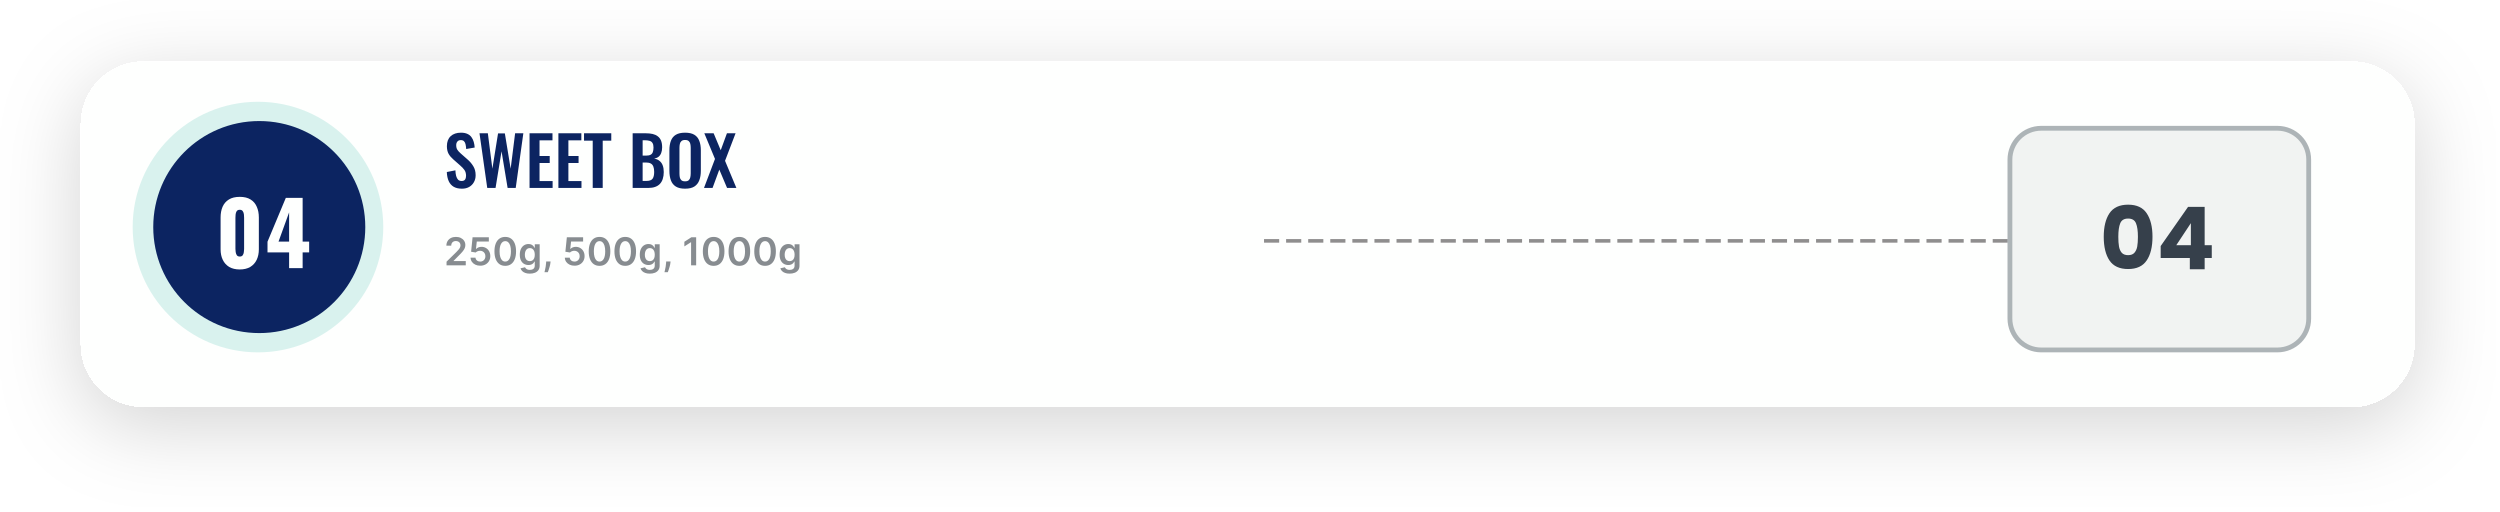
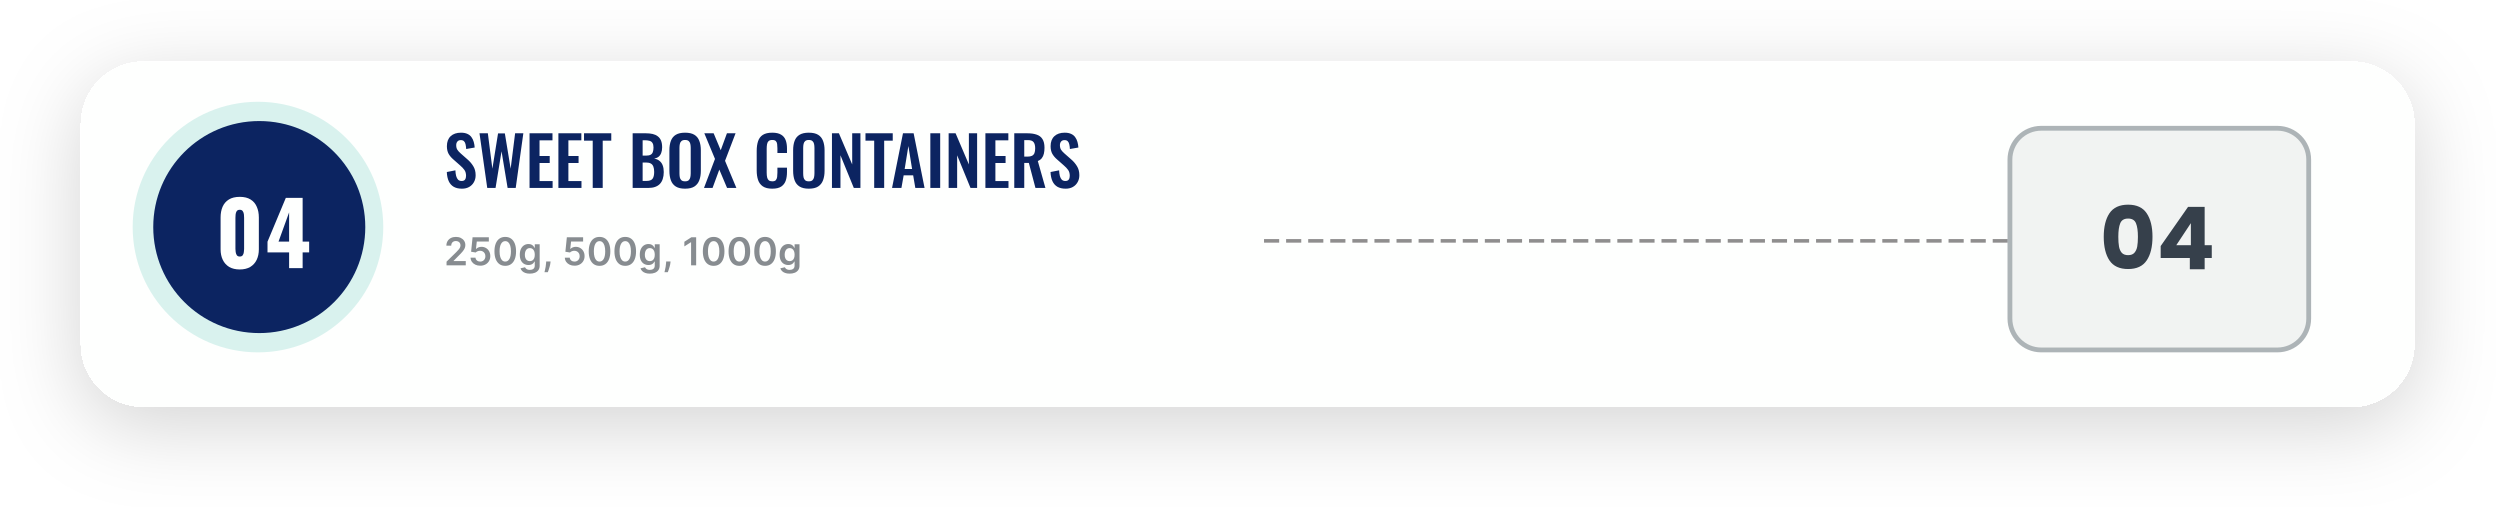
<svg xmlns="http://www.w3.org/2000/svg" width="420" height="86" viewBox="0 0 420 86" fill="none">
-   <g filter="url(#filter0_d_1139_95)">
+   <g filter="url(#filter0_d_1104_102)">
    <rect x="13.602" y="10.363" width="392" height="57.972" rx="10.525" fill="#FEFFFE" />
  </g>
  <circle cx="43.339" cy="38.147" r="21.05" fill="#D9F2EE" />
  <circle cx="43.557" cy="38.147" r="17.811" fill="#0C2461" />
-   <path d="M40.281 45.269C39.572 45.269 38.979 45.128 38.503 44.846C38.027 44.555 37.668 44.157 37.425 43.651C37.182 43.146 37.06 42.559 37.06 41.888V36.54C37.06 35.85 37.172 35.248 37.396 34.733C37.629 34.208 37.983 33.8 38.459 33.509C38.935 33.217 39.543 33.072 40.281 33.072C41.019 33.072 41.622 33.217 42.088 33.509C42.564 33.8 42.914 34.208 43.137 34.733C43.37 35.248 43.487 35.85 43.487 36.54V41.888C43.487 42.549 43.366 43.137 43.123 43.651C42.88 44.157 42.52 44.555 42.044 44.846C41.568 45.128 40.98 45.269 40.281 45.269ZM40.281 43.098C40.514 43.098 40.679 43.025 40.776 42.879C40.883 42.724 40.947 42.549 40.966 42.355C40.995 42.151 41.01 41.976 41.01 41.83V36.598C41.01 36.433 41 36.248 40.98 36.044C40.961 35.831 40.898 35.646 40.791 35.491C40.694 35.325 40.524 35.243 40.281 35.243C40.038 35.243 39.863 35.325 39.756 35.491C39.659 35.646 39.601 35.831 39.581 36.044C39.562 36.248 39.552 36.433 39.552 36.598V41.83C39.552 41.976 39.567 42.151 39.596 42.355C39.625 42.549 39.688 42.724 39.785 42.879C39.892 43.025 40.057 43.098 40.281 43.098ZM48.57 45.05V42.398H44.941V40.606L48.016 33.246H50.843V40.591H51.937V42.398H50.843V45.05H48.57ZM46.792 40.591H48.57V35.68L46.792 40.591Z" fill="#FEFFFE" />
-   <path d="M77.605 31.699C77.054 31.699 76.593 31.593 76.222 31.381C75.852 31.162 75.573 30.845 75.384 30.429C75.195 30.014 75.089 29.503 75.066 28.899L76.506 28.616C76.521 28.971 76.562 29.284 76.63 29.556C76.706 29.828 76.816 30.04 76.959 30.191C77.11 30.335 77.307 30.407 77.549 30.407C77.821 30.407 78.013 30.327 78.127 30.169C78.24 30.002 78.297 29.794 78.297 29.545C78.297 29.145 78.206 28.816 78.025 28.559C77.843 28.302 77.601 28.045 77.299 27.788L76.143 26.768C75.818 26.489 75.557 26.179 75.361 25.839C75.172 25.491 75.078 25.064 75.078 24.558C75.078 23.832 75.289 23.273 75.712 22.88C76.135 22.488 76.714 22.291 77.447 22.291C77.877 22.291 78.236 22.359 78.523 22.495C78.81 22.623 79.037 22.805 79.203 23.039C79.377 23.273 79.506 23.542 79.589 23.844C79.672 24.139 79.725 24.452 79.747 24.785L78.319 25.034C78.304 24.747 78.27 24.49 78.217 24.263C78.172 24.037 78.085 23.859 77.957 23.73C77.836 23.602 77.654 23.538 77.412 23.538C77.163 23.538 76.971 23.621 76.835 23.787C76.706 23.946 76.642 24.146 76.642 24.388C76.642 24.698 76.706 24.955 76.835 25.159C76.963 25.355 77.148 25.559 77.39 25.771L78.535 26.779C78.912 27.097 79.234 27.471 79.498 27.902C79.77 28.325 79.906 28.839 79.906 29.443C79.906 29.881 79.808 30.27 79.611 30.61C79.422 30.951 79.154 31.219 78.807 31.415C78.467 31.604 78.066 31.699 77.605 31.699ZM81.857 31.574L80.554 22.393H81.959L82.719 28.344L83.671 22.416H84.816L85.79 28.344L86.538 22.393H87.921L86.64 31.574H85.28L84.26 25.419L83.251 31.574H81.857ZM88.963 31.574V22.393H92.817V23.572H90.641V26.213H92.352V27.38H90.641V30.418H92.839V31.574H88.963ZM93.811 31.574V22.393H97.665V23.572H95.489V26.213H97.2V27.38H95.489V30.418H97.688V31.574H93.811ZM99.577 31.574V23.628H98.115V22.393H102.694V23.628H101.255V31.574H99.577ZM106.286 31.574V22.393H108.541C108.949 22.393 109.316 22.431 109.641 22.506C109.973 22.582 110.257 22.71 110.491 22.892C110.733 23.066 110.918 23.304 111.046 23.606C111.175 23.908 111.239 24.29 111.239 24.751C111.239 25.121 111.186 25.438 111.08 25.703C110.982 25.967 110.835 26.179 110.638 26.337C110.442 26.489 110.196 26.591 109.901 26.643C110.264 26.704 110.563 26.832 110.797 27.029C111.039 27.218 111.216 27.467 111.33 27.777C111.45 28.087 111.511 28.461 111.511 28.899C111.511 29.337 111.454 29.727 111.341 30.067C111.235 30.399 111.073 30.678 110.854 30.905C110.642 31.124 110.374 31.291 110.049 31.404C109.731 31.517 109.357 31.574 108.927 31.574H106.286ZM107.963 30.395H108.598C109.104 30.395 109.448 30.274 109.629 30.032C109.811 29.783 109.901 29.401 109.901 28.888C109.901 28.517 109.856 28.219 109.765 27.992C109.682 27.758 109.539 27.584 109.335 27.471C109.138 27.358 108.874 27.301 108.541 27.301H107.963V30.395ZM107.963 26.145H108.53C108.862 26.145 109.119 26.096 109.301 25.997C109.482 25.899 109.607 25.748 109.675 25.544C109.75 25.34 109.788 25.083 109.788 24.773C109.788 24.448 109.731 24.199 109.618 24.025C109.512 23.844 109.35 23.723 109.131 23.663C108.912 23.595 108.632 23.561 108.292 23.561H107.963V26.145ZM115.089 31.699C114.439 31.699 113.921 31.578 113.536 31.336C113.15 31.094 112.875 30.747 112.708 30.293C112.542 29.84 112.459 29.303 112.459 28.684V25.249C112.459 24.63 112.542 24.101 112.708 23.663C112.875 23.217 113.15 22.877 113.536 22.642C113.921 22.408 114.439 22.291 115.089 22.291C115.754 22.291 116.275 22.408 116.653 22.642C117.038 22.877 117.314 23.217 117.48 23.663C117.654 24.101 117.741 24.63 117.741 25.249V28.695C117.741 29.307 117.654 29.84 117.48 30.293C117.314 30.739 117.038 31.087 116.653 31.336C116.275 31.578 115.754 31.699 115.089 31.699ZM115.089 30.463C115.368 30.463 115.572 30.403 115.701 30.282C115.837 30.161 115.927 29.995 115.973 29.783C116.018 29.572 116.041 29.341 116.041 29.092V24.864C116.041 24.607 116.018 24.377 115.973 24.172C115.927 23.968 115.837 23.81 115.701 23.697C115.572 23.576 115.368 23.515 115.089 23.515C114.824 23.515 114.624 23.576 114.488 23.697C114.352 23.81 114.261 23.968 114.216 24.172C114.17 24.377 114.148 24.607 114.148 24.864V29.092C114.148 29.341 114.167 29.572 114.204 29.783C114.25 29.995 114.341 30.161 114.477 30.282C114.613 30.403 114.817 30.463 115.089 30.463ZM118.271 31.574L120.118 26.7L118.327 22.393H119.892L121.082 25.238L122.125 22.393H123.575L121.807 27.017L123.711 31.574H122.147L120.844 28.491L119.71 31.574H118.271Z" fill="#0C2461" />
-   <path d="M75.02 44.574V43.958L76.656 42.355C76.812 42.197 76.942 42.056 77.046 41.934C77.151 41.811 77.229 41.692 77.281 41.577C77.333 41.462 77.359 41.339 77.359 41.209C77.359 41.06 77.326 40.933 77.258 40.827C77.191 40.72 77.098 40.637 76.98 40.579C76.862 40.521 76.728 40.491 76.577 40.491C76.422 40.491 76.287 40.524 76.17 40.588C76.054 40.651 75.963 40.741 75.899 40.857C75.836 40.974 75.805 41.112 75.805 41.273H74.993C74.993 40.974 75.061 40.715 75.197 40.494C75.334 40.273 75.522 40.102 75.761 39.981C76.001 39.86 76.278 39.799 76.589 39.799C76.905 39.799 77.182 39.858 77.421 39.976C77.661 40.094 77.846 40.256 77.978 40.462C78.111 40.667 78.178 40.902 78.178 41.165C78.178 41.342 78.144 41.515 78.077 41.685C78.009 41.855 77.891 42.044 77.72 42.251C77.552 42.458 77.315 42.709 77.01 43.003L76.198 43.829V43.861H78.249V44.574H75.02ZM80.68 44.638C80.374 44.638 80.099 44.581 79.857 44.466C79.615 44.349 79.422 44.19 79.28 43.987C79.139 43.785 79.064 43.553 79.054 43.293H79.882C79.898 43.486 79.981 43.644 80.133 43.767C80.285 43.888 80.467 43.948 80.68 43.948C80.848 43.948 80.996 43.91 81.127 43.833C81.257 43.757 81.36 43.65 81.435 43.514C81.51 43.377 81.547 43.222 81.545 43.047C81.547 42.869 81.509 42.711 81.433 42.573C81.356 42.435 81.251 42.327 81.118 42.249C80.984 42.169 80.831 42.129 80.657 42.129C80.516 42.127 80.378 42.154 80.241 42.207C80.105 42.261 79.997 42.331 79.917 42.419L79.146 42.292L79.392 39.864H82.125V40.577H80.099L79.963 41.825H79.99C80.078 41.723 80.201 41.638 80.361 41.57C80.52 41.501 80.695 41.467 80.885 41.467C81.17 41.467 81.425 41.534 81.649 41.669C81.873 41.802 82.049 41.986 82.178 42.221C82.307 42.456 82.371 42.724 82.371 43.026C82.371 43.337 82.299 43.615 82.155 43.859C82.012 44.101 81.814 44.292 81.559 44.431C81.306 44.569 81.013 44.638 80.68 44.638ZM84.883 44.664C84.504 44.664 84.179 44.568 83.907 44.376C83.638 44.183 83.43 43.905 83.284 43.541C83.14 43.176 83.068 42.737 83.068 42.223C83.07 41.71 83.142 41.273 83.286 40.912C83.432 40.55 83.64 40.275 83.91 40.084C84.181 39.894 84.505 39.799 84.883 39.799C85.26 39.799 85.584 39.894 85.856 40.084C86.127 40.275 86.335 40.55 86.479 40.912C86.624 41.274 86.697 41.711 86.697 42.223C86.697 42.739 86.624 43.179 86.479 43.544C86.335 43.907 86.127 44.184 85.856 44.376C85.586 44.568 85.261 44.664 84.883 44.664ZM84.883 43.944C85.177 43.944 85.409 43.799 85.58 43.509C85.751 43.218 85.837 42.789 85.837 42.223C85.837 41.849 85.798 41.535 85.72 41.28C85.642 41.026 85.531 40.834 85.389 40.705C85.246 40.575 85.077 40.51 84.883 40.51C84.59 40.51 84.358 40.656 84.188 40.947C84.018 41.237 83.932 41.662 83.93 42.223C83.929 42.599 83.966 42.915 84.043 43.171C84.121 43.427 84.232 43.62 84.374 43.751C84.517 43.879 84.686 43.944 84.883 43.944ZM89.007 45.972C88.708 45.972 88.451 45.932 88.237 45.85C88.022 45.771 87.85 45.663 87.719 45.529C87.589 45.394 87.498 45.244 87.448 45.08L88.198 44.898C88.231 44.967 88.28 45.035 88.345 45.103C88.409 45.172 88.496 45.229 88.605 45.273C88.715 45.319 88.854 45.342 89.021 45.342C89.257 45.342 89.453 45.285 89.608 45.17C89.762 45.056 89.84 44.869 89.84 44.608V43.939H89.798C89.755 44.025 89.693 44.113 89.61 44.204C89.528 44.294 89.42 44.37 89.285 44.431C89.152 44.493 88.984 44.523 88.782 44.523C88.51 44.523 88.264 44.46 88.043 44.333C87.824 44.204 87.649 44.012 87.519 43.758C87.39 43.501 87.326 43.181 87.326 42.796C87.326 42.408 87.39 42.081 87.519 41.814C87.649 41.546 87.825 41.342 88.046 41.204C88.267 41.065 88.513 40.995 88.784 40.995C88.991 40.995 89.161 41.03 89.295 41.101C89.43 41.17 89.537 41.254 89.617 41.352C89.696 41.448 89.757 41.539 89.798 41.625H89.844V41.041H90.665V44.632C90.665 44.934 90.593 45.184 90.449 45.381C90.305 45.579 90.108 45.727 89.858 45.825C89.608 45.923 89.325 45.972 89.007 45.972ZM89.014 43.87C89.19 43.87 89.341 43.827 89.465 43.741C89.589 43.656 89.683 43.532 89.748 43.371C89.812 43.21 89.844 43.017 89.844 42.791C89.844 42.569 89.812 42.374 89.748 42.207C89.685 42.04 89.591 41.911 89.467 41.819C89.344 41.725 89.194 41.678 89.014 41.678C88.829 41.678 88.674 41.727 88.549 41.823C88.425 41.92 88.332 42.052 88.269 42.221C88.206 42.388 88.175 42.578 88.175 42.791C88.175 43.008 88.206 43.197 88.269 43.36C88.333 43.521 88.428 43.646 88.552 43.737C88.677 43.826 88.832 43.87 89.014 43.87ZM92.496 43.93L92.466 44.183C92.445 44.376 92.407 44.572 92.351 44.772C92.298 44.973 92.241 45.157 92.181 45.326C92.121 45.495 92.073 45.627 92.036 45.724H91.475C91.497 45.63 91.526 45.503 91.562 45.342C91.601 45.181 91.638 45 91.673 44.799C91.708 44.599 91.732 44.395 91.744 44.188L91.76 43.93H92.496ZM96.519 44.638C96.212 44.638 95.937 44.581 95.695 44.466C95.453 44.349 95.26 44.19 95.118 43.987C94.977 43.785 94.901 43.553 94.892 43.293H95.72C95.736 43.486 95.819 43.644 95.971 43.767C96.123 43.888 96.305 43.948 96.519 43.948C96.686 43.948 96.834 43.91 96.965 43.833C97.095 43.757 97.198 43.65 97.273 43.514C97.348 43.377 97.385 43.222 97.383 43.047C97.385 42.869 97.347 42.711 97.271 42.573C97.194 42.435 97.089 42.327 96.956 42.249C96.822 42.169 96.669 42.129 96.496 42.129C96.354 42.127 96.216 42.154 96.079 42.207C95.943 42.261 95.835 42.331 95.755 42.419L94.984 42.292L95.23 39.864H97.963V40.577H95.937L95.801 41.825H95.829C95.916 41.723 96.039 41.638 96.199 41.57C96.358 41.501 96.533 41.467 96.723 41.467C97.008 41.467 97.263 41.534 97.487 41.669C97.711 41.802 97.887 41.986 98.016 42.221C98.145 42.456 98.209 42.724 98.209 43.026C98.209 43.337 98.137 43.615 97.993 43.859C97.85 44.101 97.652 44.292 97.397 44.431C97.144 44.569 96.851 44.638 96.519 44.638ZM100.721 44.664C100.342 44.664 100.017 44.568 99.745 44.376C99.475 44.183 99.268 43.905 99.122 43.541C98.978 43.176 98.906 42.737 98.906 42.223C98.907 41.71 98.98 41.273 99.124 40.912C99.27 40.55 99.478 40.275 99.748 40.084C100.019 39.894 100.343 39.799 100.721 39.799C101.098 39.799 101.422 39.894 101.694 40.084C101.965 40.275 102.173 40.55 102.317 40.912C102.462 41.274 102.535 41.711 102.535 42.223C102.535 42.739 102.462 43.179 102.317 43.544C102.173 43.907 101.965 44.184 101.694 44.376C101.424 44.568 101.099 44.664 100.721 44.664ZM100.721 43.944C101.015 43.944 101.247 43.799 101.418 43.509C101.589 43.218 101.675 42.789 101.675 42.223C101.675 41.849 101.636 41.535 101.558 41.28C101.48 41.026 101.369 40.834 101.227 40.705C101.084 40.575 100.915 40.51 100.721 40.51C100.428 40.51 100.196 40.656 100.026 40.947C99.856 41.237 99.77 41.662 99.768 42.223C99.767 42.599 99.804 42.915 99.881 43.171C99.959 43.427 100.07 43.62 100.212 43.751C100.355 43.879 100.524 43.944 100.721 43.944ZM105.041 44.664C104.662 44.664 104.337 44.568 104.065 44.376C103.796 44.183 103.588 43.905 103.442 43.541C103.298 43.176 103.226 42.737 103.226 42.223C103.227 41.71 103.3 41.273 103.444 40.912C103.59 40.55 103.798 40.275 104.068 40.084C104.339 39.894 104.663 39.799 105.041 39.799C105.418 39.799 105.742 39.894 106.014 40.084C106.285 40.275 106.493 40.55 106.637 40.912C106.782 41.274 106.855 41.711 106.855 42.223C106.855 42.739 106.782 43.179 106.637 43.544C106.493 43.907 106.285 44.184 106.014 44.376C105.744 44.568 105.419 44.664 105.041 44.664ZM105.041 43.944C105.335 43.944 105.567 43.799 105.738 43.509C105.909 43.218 105.995 42.789 105.995 42.223C105.995 41.849 105.956 41.535 105.878 41.28C105.8 41.026 105.689 40.834 105.547 40.705C105.404 40.575 105.235 40.51 105.041 40.51C104.748 40.51 104.516 40.656 104.346 40.947C104.176 41.237 104.09 41.662 104.088 42.223C104.087 42.599 104.124 42.915 104.201 43.171C104.279 43.427 104.39 43.62 104.532 43.751C104.675 43.879 104.844 43.944 105.041 43.944ZM109.165 45.972C108.866 45.972 108.609 45.932 108.395 45.85C108.18 45.771 108.007 45.663 107.877 45.529C107.747 45.394 107.656 45.244 107.606 45.08L108.356 44.898C108.389 44.967 108.438 45.035 108.503 45.103C108.567 45.172 108.654 45.229 108.763 45.273C108.873 45.319 109.012 45.342 109.179 45.342C109.415 45.342 109.611 45.285 109.765 45.17C109.92 45.056 109.998 44.869 109.998 44.608V43.939H109.956C109.913 44.025 109.851 44.113 109.768 44.204C109.686 44.294 109.578 44.37 109.443 44.431C109.31 44.493 109.142 44.523 108.94 44.523C108.668 44.523 108.422 44.46 108.201 44.333C107.982 44.204 107.807 44.012 107.677 43.758C107.548 43.501 107.484 43.181 107.484 42.796C107.484 42.408 107.548 42.081 107.677 41.814C107.807 41.546 107.983 41.342 108.204 41.204C108.425 41.065 108.671 40.995 108.942 40.995C109.149 40.995 109.319 41.03 109.453 41.101C109.588 41.17 109.695 41.254 109.775 41.352C109.854 41.448 109.915 41.539 109.956 41.625H110.002V41.041H110.823V44.632C110.823 44.934 110.751 45.184 110.607 45.381C110.463 45.579 110.266 45.727 110.016 45.825C109.766 45.923 109.483 45.972 109.165 45.972ZM109.172 43.87C109.348 43.87 109.499 43.827 109.623 43.741C109.747 43.656 109.841 43.532 109.906 43.371C109.97 43.21 110.002 43.017 110.002 42.791C110.002 42.569 109.97 42.374 109.906 42.207C109.843 42.04 109.749 41.911 109.625 41.819C109.502 41.725 109.351 41.678 109.172 41.678C108.986 41.678 108.832 41.727 108.707 41.823C108.583 41.92 108.49 42.052 108.427 42.221C108.364 42.388 108.333 42.578 108.333 42.791C108.333 43.008 108.364 43.197 108.427 43.36C108.491 43.521 108.586 43.646 108.71 43.737C108.835 43.826 108.99 43.87 109.172 43.87ZM112.654 43.93L112.624 44.183C112.603 44.376 112.565 44.572 112.509 44.772C112.456 44.973 112.399 45.157 112.339 45.326C112.279 45.495 112.231 45.627 112.194 45.724H111.633C111.655 45.63 111.684 45.503 111.72 45.342C111.759 45.181 111.796 45 111.831 44.799C111.866 44.599 111.89 44.395 111.902 44.188L111.918 43.93H112.654ZM116.955 39.864V44.574H116.101V40.694H116.074L114.972 41.398V40.616L116.143 39.864H116.955ZM119.892 44.664C119.513 44.664 119.188 44.568 118.917 44.376C118.647 44.183 118.439 43.905 118.293 43.541C118.149 43.176 118.077 42.737 118.077 42.223C118.079 41.71 118.151 41.273 118.296 40.912C118.441 40.55 118.649 40.275 118.919 40.084C119.19 39.894 119.515 39.799 119.892 39.799C120.269 39.799 120.593 39.894 120.865 40.084C121.136 40.275 121.344 40.55 121.488 40.912C121.634 41.274 121.707 41.711 121.707 42.223C121.707 42.739 121.634 43.179 121.488 43.544C121.344 43.907 121.136 44.184 120.865 44.376C120.595 44.568 120.271 44.664 119.892 44.664ZM119.892 43.944C120.186 43.944 120.419 43.799 120.589 43.509C120.76 43.218 120.846 42.789 120.846 42.223C120.846 41.849 120.807 41.535 120.729 41.28C120.651 41.026 120.54 40.834 120.398 40.705C120.255 40.575 120.087 40.51 119.892 40.51C119.599 40.51 119.367 40.656 119.197 40.947C119.027 41.237 118.941 41.662 118.94 42.223C118.938 42.599 118.976 42.915 119.052 43.171C119.131 43.427 119.241 43.62 119.384 43.751C119.526 43.879 119.696 43.944 119.892 43.944ZM124.212 44.664C123.833 44.664 123.508 44.568 123.237 44.376C122.967 44.183 122.759 43.905 122.613 43.541C122.469 43.176 122.397 42.737 122.397 42.223C122.399 41.71 122.472 41.273 122.616 40.912C122.761 40.55 122.969 40.275 123.239 40.084C123.51 39.894 123.835 39.799 124.212 39.799C124.589 39.799 124.913 39.894 125.185 40.084C125.456 40.275 125.664 40.55 125.808 40.912C125.954 41.274 126.027 41.711 126.027 42.223C126.027 42.739 125.954 43.179 125.808 43.544C125.664 43.907 125.456 44.184 125.185 44.376C124.915 44.568 124.591 44.664 124.212 44.664ZM124.212 43.944C124.506 43.944 124.739 43.799 124.909 43.509C125.08 43.218 125.166 42.789 125.166 42.223C125.166 41.849 125.127 41.535 125.049 41.28C124.971 41.026 124.86 40.834 124.718 40.705C124.575 40.575 124.407 40.51 124.212 40.51C123.919 40.51 123.687 40.656 123.517 40.947C123.347 41.237 123.261 41.662 123.26 42.223C123.258 42.599 123.296 42.915 123.372 43.171C123.451 43.427 123.561 43.62 123.704 43.751C123.846 43.879 124.016 43.944 124.212 43.944ZM128.532 44.664C128.153 44.664 127.828 44.568 127.557 44.376C127.287 44.183 127.079 43.905 126.933 43.541C126.789 43.176 126.717 42.737 126.717 42.223C126.719 41.71 126.792 41.273 126.936 40.912C127.081 40.55 127.289 40.275 127.559 40.084C127.83 39.894 128.155 39.799 128.532 39.799C128.909 39.799 129.233 39.894 129.505 40.084C129.776 40.275 129.984 40.55 130.128 40.912C130.274 41.274 130.347 41.711 130.347 42.223C130.347 42.739 130.274 43.179 130.128 43.544C129.984 43.907 129.776 44.184 129.505 44.376C129.235 44.568 128.911 44.664 128.532 44.664ZM128.532 43.944C128.826 43.944 129.059 43.799 129.229 43.509C129.401 43.218 129.486 42.789 129.486 42.223C129.486 41.849 129.447 41.535 129.369 41.28C129.291 41.026 129.18 40.834 129.038 40.705C128.895 40.575 128.727 40.51 128.532 40.51C128.239 40.51 128.007 40.656 127.837 40.947C127.667 41.237 127.581 41.662 127.58 42.223C127.578 42.599 127.616 42.915 127.692 43.171C127.771 43.427 127.881 43.62 128.024 43.751C128.166 43.879 128.336 43.944 128.532 43.944ZM132.656 45.972C132.357 45.972 132.101 45.932 131.886 45.85C131.671 45.771 131.499 45.663 131.368 45.529C131.238 45.394 131.148 45.244 131.097 45.08L131.847 44.898C131.881 44.967 131.93 45.035 131.994 45.103C132.058 45.172 132.145 45.229 132.254 45.273C132.364 45.319 132.503 45.342 132.67 45.342C132.906 45.342 133.102 45.285 133.257 45.17C133.412 45.056 133.489 44.869 133.489 44.608V43.939H133.448C133.405 44.025 133.342 44.113 133.259 44.204C133.178 44.294 133.07 44.37 132.935 44.431C132.801 44.493 132.633 44.523 132.431 44.523C132.16 44.523 131.913 44.46 131.693 44.333C131.473 44.204 131.299 44.012 131.168 43.758C131.039 43.501 130.975 43.181 130.975 42.796C130.975 42.408 131.039 42.081 131.168 41.814C131.299 41.546 131.474 41.342 131.695 41.204C131.916 41.065 132.162 40.995 132.433 40.995C132.64 40.995 132.81 41.03 132.944 41.101C133.079 41.17 133.186 41.254 133.266 41.352C133.346 41.448 133.406 41.539 133.448 41.625H133.494V41.041H134.315V44.632C134.315 44.934 134.243 45.184 134.098 45.381C133.954 45.579 133.757 45.727 133.507 45.825C133.257 45.923 132.974 45.972 132.656 45.972ZM132.663 43.87C132.84 43.87 132.99 43.827 133.114 43.741C133.238 43.656 133.333 43.532 133.397 43.371C133.461 43.21 133.494 43.017 133.494 42.791C133.494 42.569 133.461 42.374 133.397 42.207C133.334 42.04 133.241 41.911 133.116 41.819C132.994 41.725 132.843 41.678 132.663 41.678C132.478 41.678 132.323 41.727 132.199 41.823C132.074 41.92 131.981 42.052 131.918 42.221C131.855 42.388 131.824 42.578 131.824 42.791C131.824 43.008 131.855 43.197 131.918 43.36C131.982 43.521 132.077 43.646 132.201 43.737C132.327 43.826 132.481 43.87 132.663 43.87Z" fill="#878C90" />
-   <path d="M212.356 40.768V40.165H214.902V40.768H212.356ZM216.066 40.768V40.165H218.611V40.768H216.066ZM219.776 40.768V40.165H222.321V40.768H219.776ZM223.485 40.768V40.165H226.031V40.768H223.485ZM227.195 40.768V40.165H229.74V40.768H227.195ZM230.905 40.768V40.165H233.45V40.768H230.905ZM234.614 40.768V40.165H237.16V40.768H234.614ZM238.324 40.768V40.165H240.869V40.768H238.324ZM242.034 40.768V40.165H244.579V40.768H242.034ZM245.743 40.768V40.165H248.289V40.768H245.743ZM249.453 40.768V40.165H251.998V40.768H249.453ZM253.162 40.768V40.165H255.708V40.768H253.162ZM256.872 40.768V40.165H259.418V40.768H256.872ZM260.582 40.768V40.165H263.127V40.768H260.582ZM264.291 40.768V40.165H266.837V40.768H264.291ZM268.001 40.768V40.165H270.546V40.768H268.001ZM271.711 40.768V40.165H274.256V40.768H271.711ZM275.42 40.768V40.165H277.966V40.768H275.42ZM279.13 40.768V40.165H281.675V40.768H279.13ZM282.84 40.768V40.165H285.385V40.768H282.84ZM286.549 40.768V40.165H289.095V40.768H286.549ZM290.259 40.768V40.165H292.804V40.768H290.259ZM293.969 40.768V40.165H296.514V40.768H293.969ZM297.678 40.768V40.165H300.224V40.768H297.678ZM301.388 40.768V40.165H303.933V40.768H301.388ZM305.097 40.768V40.165H307.643V40.768H305.097ZM308.807 40.768V40.165H311.353V40.768H308.807ZM312.517 40.768V40.165H315.062V40.768H312.517ZM316.226 40.768V40.165H318.772V40.768H316.226ZM319.936 40.768V40.165H322.481V40.768H319.936ZM323.646 40.768V40.165H326.191V40.768H323.646ZM327.355 40.768V40.165H329.901V40.768H327.355ZM331.065 40.768V40.165H333.61V40.768H331.065ZM334.775 40.768V40.165H337.32V40.768H334.775Z" fill="#8F8E8E" />
+   <path d="M40.281 45.269C39.572 45.269 38.979 45.128 38.503 44.846C38.027 44.555 37.668 44.157 37.425 43.651C37.182 43.146 37.06 42.558 37.06 41.888V36.54C37.06 35.85 37.172 35.248 37.396 34.733C37.629 34.208 37.983 33.8 38.459 33.508C38.935 33.217 39.543 33.071 40.281 33.071C41.019 33.071 41.622 33.217 42.088 33.508C42.564 33.8 42.914 34.208 43.137 34.733C43.37 35.248 43.487 35.85 43.487 36.54V41.888C43.487 42.549 43.366 43.136 43.123 43.651C42.88 44.157 42.52 44.555 42.044 44.846C41.568 45.128 40.98 45.269 40.281 45.269ZM40.281 43.097C40.514 43.097 40.679 43.025 40.776 42.879C40.883 42.724 40.947 42.549 40.966 42.354C40.995 42.15 41.01 41.975 41.01 41.83V36.598C41.01 36.433 41 36.248 40.98 36.044C40.961 35.831 40.898 35.646 40.791 35.49C40.694 35.325 40.524 35.243 40.281 35.243C40.038 35.243 39.863 35.325 39.756 35.49C39.659 35.646 39.601 35.831 39.581 36.044C39.562 36.248 39.552 36.433 39.552 36.598V41.83C39.552 41.975 39.567 42.15 39.596 42.354C39.625 42.549 39.688 42.724 39.785 42.879C39.892 43.025 40.057 43.097 40.281 43.097ZM48.57 45.05V42.398H44.941V40.605L48.016 33.246H50.843V40.591H51.937V42.398H50.843V45.05H48.57ZM46.792 40.591H48.57V35.68L46.792 40.591Z" fill="#FEFFFE" />
+   <path d="M77.605 31.698C77.054 31.698 76.593 31.593 76.222 31.381C75.852 31.162 75.573 30.845 75.384 30.429C75.195 30.013 75.089 29.503 75.066 28.899L76.506 28.615C76.521 28.971 76.562 29.284 76.63 29.556C76.706 29.828 76.816 30.04 76.959 30.191C77.11 30.334 77.307 30.406 77.549 30.406C77.821 30.406 78.013 30.327 78.127 30.168C78.24 30.002 78.297 29.794 78.297 29.545C78.297 29.144 78.206 28.816 78.025 28.559C77.843 28.302 77.601 28.045 77.299 27.788L76.143 26.768C75.818 26.488 75.557 26.178 75.361 25.838C75.172 25.491 75.078 25.064 75.078 24.558C75.078 23.832 75.289 23.273 75.712 22.88C76.135 22.487 76.714 22.291 77.447 22.291C77.877 22.291 78.236 22.359 78.523 22.495C78.81 22.623 79.037 22.805 79.203 23.039C79.377 23.273 79.506 23.541 79.589 23.844C79.672 24.138 79.725 24.452 79.747 24.784L78.319 25.034C78.304 24.747 78.27 24.49 78.217 24.263C78.172 24.036 78.085 23.859 77.957 23.73C77.836 23.602 77.654 23.538 77.412 23.538C77.163 23.538 76.971 23.621 76.835 23.787C76.706 23.946 76.642 24.146 76.642 24.388C76.642 24.698 76.706 24.954 76.835 25.158C76.963 25.355 77.148 25.559 77.39 25.77L78.535 26.779C78.912 27.097 79.234 27.471 79.498 27.901C79.77 28.325 79.906 28.838 79.906 29.443C79.906 29.881 79.808 30.27 79.611 30.61C79.422 30.95 79.154 31.219 78.807 31.415C78.467 31.604 78.066 31.698 77.605 31.698ZM81.857 31.574L80.554 22.393H81.959L82.719 28.343L83.671 22.416H84.816L85.79 28.343L86.538 22.393H87.921L86.64 31.574H85.28L84.26 25.419L83.251 31.574H81.857ZM88.963 31.574V22.393H92.817V23.572H90.641V26.212H92.352V27.38H90.641V30.418H92.839V31.574H88.963ZM93.811 31.574V22.393H97.665V23.572H95.489V26.212H97.2V27.38H95.489V30.418H97.688V31.574H93.811ZM99.577 31.574V23.628H98.115V22.393H102.694V23.628H101.255V31.574H99.577ZM106.286 31.574V22.393H108.541C108.949 22.393 109.316 22.431 109.641 22.506C109.973 22.582 110.257 22.71 110.491 22.892C110.733 23.065 110.918 23.303 111.046 23.606C111.175 23.908 111.239 24.289 111.239 24.75C111.239 25.121 111.186 25.438 111.08 25.703C110.982 25.967 110.835 26.178 110.638 26.337C110.442 26.488 110.196 26.59 109.901 26.643C110.264 26.704 110.563 26.832 110.797 27.029C111.039 27.218 111.216 27.467 111.33 27.777C111.45 28.087 111.511 28.46 111.511 28.899C111.511 29.337 111.454 29.726 111.341 30.066C111.235 30.399 111.073 30.678 110.854 30.905C110.642 31.124 110.374 31.29 110.049 31.404C109.731 31.517 109.357 31.574 108.927 31.574H106.286ZM107.963 30.395H108.598C109.104 30.395 109.448 30.274 109.629 30.032C109.811 29.783 109.901 29.401 109.901 28.887C109.901 28.517 109.856 28.219 109.765 27.992C109.682 27.758 109.539 27.584 109.335 27.471C109.138 27.357 108.874 27.301 108.541 27.301H107.963V30.395ZM107.963 26.145H108.53C108.862 26.145 109.119 26.095 109.301 25.997C109.482 25.899 109.607 25.748 109.675 25.544C109.75 25.34 109.788 25.083 109.788 24.773C109.788 24.448 109.731 24.199 109.618 24.025C109.512 23.844 109.35 23.723 109.131 23.662C108.912 23.594 108.632 23.56 108.292 23.56H107.963V26.145ZM115.089 31.698C114.439 31.698 113.921 31.578 113.536 31.336C113.15 31.094 112.875 30.746 112.708 30.293C112.542 29.84 112.459 29.303 112.459 28.683V25.249C112.459 24.63 112.542 24.101 112.708 23.662C112.875 23.216 113.15 22.876 113.536 22.642C113.921 22.408 114.439 22.291 115.089 22.291C115.754 22.291 116.275 22.408 116.653 22.642C117.038 22.876 117.314 23.216 117.48 23.662C117.654 24.101 117.741 24.63 117.741 25.249V28.695C117.741 29.307 117.654 29.84 117.48 30.293C117.314 30.739 117.038 31.086 116.653 31.336C116.275 31.578 115.754 31.698 115.089 31.698ZM115.089 30.463C115.368 30.463 115.572 30.402 115.701 30.282C115.837 30.161 115.927 29.994 115.973 29.783C116.018 29.571 116.041 29.341 116.041 29.091V24.864C116.041 24.607 116.018 24.376 115.973 24.172C115.927 23.968 115.837 23.81 115.701 23.696C115.572 23.575 115.368 23.515 115.089 23.515C114.824 23.515 114.624 23.575 114.488 23.696C114.352 23.81 114.261 23.968 114.216 24.172C114.17 24.376 114.148 24.607 114.148 24.864V29.091C114.148 29.341 114.167 29.571 114.204 29.783C114.25 29.994 114.341 30.161 114.477 30.282C114.613 30.402 114.817 30.463 115.089 30.463ZM118.271 31.574L120.118 26.7L118.327 22.393H119.892L121.082 25.238L122.125 22.393H123.575L121.807 27.017L123.711 31.574H122.147L120.844 28.491L119.71 31.574H118.271ZM129.732 31.698C129.06 31.698 128.531 31.566 128.145 31.302C127.767 31.037 127.503 30.678 127.352 30.225C127.201 29.764 127.125 29.235 127.125 28.638V25.362C127.125 24.735 127.201 24.191 127.352 23.73C127.503 23.269 127.767 22.914 128.145 22.665C128.531 22.416 129.06 22.291 129.732 22.291C130.367 22.291 130.862 22.4 131.217 22.619C131.58 22.831 131.837 23.137 131.988 23.538C132.139 23.938 132.214 24.403 132.214 24.932V25.703H130.605V24.909C130.605 24.652 130.59 24.418 130.56 24.206C130.537 23.995 130.465 23.828 130.344 23.708C130.231 23.579 130.031 23.515 129.743 23.515C129.456 23.515 129.245 23.583 129.109 23.719C128.98 23.847 128.897 24.025 128.859 24.252C128.822 24.471 128.803 24.72 128.803 25V28.989C128.803 29.322 128.829 29.598 128.882 29.817C128.935 30.029 129.029 30.191 129.165 30.304C129.309 30.41 129.502 30.463 129.743 30.463C130.023 30.463 130.22 30.399 130.333 30.27C130.454 30.134 130.529 29.957 130.56 29.738C130.59 29.518 130.605 29.273 130.605 29.001V28.173H132.214V28.91C132.214 29.454 132.143 29.938 131.999 30.361C131.855 30.776 131.602 31.105 131.24 31.347C130.884 31.581 130.382 31.698 129.732 31.698ZM135.876 31.698C135.226 31.698 134.708 31.578 134.323 31.336C133.938 31.094 133.662 30.746 133.496 30.293C133.329 29.84 133.246 29.303 133.246 28.683V25.249C133.246 24.63 133.329 24.101 133.496 23.662C133.662 23.216 133.938 22.876 134.323 22.642C134.708 22.408 135.226 22.291 135.876 22.291C136.541 22.291 137.062 22.408 137.44 22.642C137.825 22.876 138.101 23.216 138.267 23.662C138.441 24.101 138.528 24.63 138.528 25.249V28.695C138.528 29.307 138.441 29.84 138.267 30.293C138.101 30.739 137.825 31.086 137.44 31.336C137.062 31.578 136.541 31.698 135.876 31.698ZM135.876 30.463C136.155 30.463 136.359 30.402 136.488 30.282C136.624 30.161 136.715 29.994 136.76 29.783C136.805 29.571 136.828 29.341 136.828 29.091V24.864C136.828 24.607 136.805 24.376 136.76 24.172C136.715 23.968 136.624 23.81 136.488 23.696C136.359 23.575 136.155 23.515 135.876 23.515C135.611 23.515 135.411 23.575 135.275 23.696C135.139 23.81 135.048 23.968 135.003 24.172C134.958 24.376 134.935 24.607 134.935 24.864V29.091C134.935 29.341 134.954 29.571 134.992 29.783C135.037 29.994 135.128 30.161 135.264 30.282C135.4 30.402 135.604 30.463 135.876 30.463ZM139.769 31.574V22.393H140.936L143.169 27.629V22.393H144.552V31.574H143.441L141.197 26.088V31.574H139.769ZM146.864 31.574V23.628H145.401V22.393H149.981V23.628H148.541V31.574H146.864ZM149.864 31.574L151.7 22.393H153.491L155.327 31.574H153.774L153.412 29.454H151.814L151.439 31.574H149.864ZM151.984 28.389H153.23L152.607 24.535L151.984 28.389ZM156.296 31.574V22.393H157.951V31.574H156.296ZM159.372 31.574V22.393H160.539L162.772 27.629V22.393H164.155V31.574H163.044L160.8 26.088V31.574H159.372ZM165.548 31.574V22.393H169.402V23.572H167.226V26.212H168.937V27.38H167.226V30.418H169.425V31.574H165.548ZM170.397 31.574V22.393H172.595C173.215 22.393 173.736 22.468 174.16 22.619C174.59 22.763 174.915 23.012 175.134 23.368C175.361 23.723 175.474 24.206 175.474 24.818C175.474 25.189 175.44 25.521 175.372 25.816C175.304 26.11 175.187 26.364 175.021 26.575C174.862 26.779 174.639 26.938 174.352 27.051L175.633 31.574H173.956L172.845 27.369H172.074V31.574H170.397ZM172.074 26.314H172.595C172.92 26.314 173.177 26.269 173.366 26.178C173.563 26.08 173.702 25.929 173.786 25.725C173.869 25.514 173.91 25.245 173.91 24.92C173.91 24.459 173.823 24.116 173.65 23.889C173.483 23.655 173.162 23.538 172.686 23.538H172.074V26.314ZM179.029 31.698C178.477 31.698 178.017 31.593 177.646 31.381C177.276 31.162 176.996 30.845 176.808 30.429C176.619 30.013 176.513 29.503 176.49 28.899L177.93 28.615C177.945 28.971 177.986 29.284 178.054 29.556C178.13 29.828 178.239 30.04 178.383 30.191C178.534 30.334 178.731 30.406 178.972 30.406C179.244 30.406 179.437 30.327 179.55 30.168C179.664 30.002 179.72 29.794 179.72 29.545C179.72 29.144 179.63 28.816 179.448 28.559C179.267 28.302 179.025 28.045 178.723 27.788L177.567 26.768C177.242 26.488 176.981 26.178 176.785 25.838C176.596 25.491 176.501 25.064 176.501 24.558C176.501 23.832 176.713 23.273 177.136 22.88C177.559 22.487 178.137 22.291 178.87 22.291C179.301 22.291 179.66 22.359 179.947 22.495C180.234 22.623 180.461 22.805 180.627 23.039C180.801 23.273 180.929 23.541 181.013 23.844C181.096 24.138 181.149 24.452 181.171 24.784L179.743 25.034C179.728 24.747 179.694 24.49 179.641 24.263C179.596 24.036 179.509 23.859 179.38 23.73C179.26 23.602 179.078 23.538 178.836 23.538C178.587 23.538 178.394 23.621 178.258 23.787C178.13 23.946 178.066 24.146 178.066 24.388C178.066 24.698 178.13 24.954 178.258 25.158C178.387 25.355 178.572 25.559 178.814 25.77L179.959 26.779C180.336 27.097 180.657 27.471 180.922 27.901C181.194 28.325 181.33 28.838 181.33 29.443C181.33 29.881 181.232 30.27 181.035 30.61C180.846 30.95 180.578 31.219 180.231 31.415C179.89 31.604 179.49 31.698 179.029 31.698Z" fill="#0C2461" />
+   <path d="M75.02 44.574V43.957L76.656 42.354C76.812 42.196 76.942 42.056 77.046 41.933C77.151 41.811 77.229 41.692 77.281 41.577C77.333 41.462 77.359 41.339 77.359 41.209C77.359 41.06 77.326 40.933 77.258 40.827C77.191 40.72 77.098 40.637 76.98 40.579C76.862 40.52 76.728 40.491 76.577 40.491C76.422 40.491 76.287 40.523 76.17 40.588C76.054 40.651 75.963 40.74 75.899 40.857C75.836 40.973 75.805 41.112 75.805 41.273H74.993C74.993 40.974 75.061 40.714 75.197 40.493C75.334 40.273 75.522 40.102 75.761 39.981C76.001 39.859 76.278 39.799 76.589 39.799C76.905 39.799 77.182 39.858 77.421 39.976C77.661 40.094 77.846 40.256 77.978 40.461C78.111 40.667 78.178 40.901 78.178 41.165C78.178 41.341 78.144 41.515 78.077 41.685C78.009 41.855 77.891 42.044 77.72 42.251C77.552 42.458 77.315 42.708 77.01 43.003L76.198 43.828V43.861H78.249V44.574H75.02ZM80.68 44.638C80.374 44.638 80.099 44.581 79.857 44.466C79.615 44.349 79.422 44.19 79.28 43.987C79.139 43.785 79.064 43.553 79.054 43.293H79.882C79.898 43.486 79.981 43.644 80.133 43.766C80.285 43.888 80.467 43.948 80.68 43.948C80.848 43.948 80.996 43.91 81.127 43.833C81.257 43.757 81.36 43.65 81.435 43.513C81.51 43.377 81.547 43.221 81.545 43.047C81.547 42.869 81.509 42.711 81.433 42.573C81.356 42.435 81.251 42.327 81.118 42.248C80.984 42.169 80.831 42.129 80.657 42.129C80.516 42.127 80.378 42.153 80.241 42.207C80.105 42.261 79.997 42.331 79.917 42.419L79.146 42.292L79.392 39.863H82.125V40.576H80.099L79.963 41.825H79.99C80.078 41.722 80.201 41.637 80.361 41.57C80.52 41.501 80.695 41.466 80.885 41.466C81.17 41.466 81.425 41.534 81.649 41.669C81.873 41.802 82.049 41.986 82.178 42.221C82.307 42.455 82.371 42.724 82.371 43.026C82.371 43.337 82.299 43.615 82.155 43.858C82.012 44.101 81.814 44.292 81.559 44.431C81.306 44.569 81.013 44.638 80.68 44.638ZM84.883 44.663C84.504 44.663 84.179 44.568 83.907 44.376C83.638 44.183 83.43 43.904 83.284 43.541C83.14 43.176 83.068 42.737 83.068 42.223C83.07 41.709 83.142 41.272 83.286 40.912C83.432 40.55 83.64 40.274 83.91 40.084C84.181 39.894 84.505 39.799 84.883 39.799C85.26 39.799 85.584 39.894 85.856 40.084C86.127 40.274 86.335 40.55 86.479 40.912C86.624 41.274 86.697 41.711 86.697 42.223C86.697 42.738 86.624 43.178 86.479 43.543C86.335 43.907 86.127 44.184 85.856 44.376C85.586 44.568 85.261 44.663 84.883 44.663ZM84.883 43.944C85.177 43.944 85.409 43.799 85.58 43.509C85.751 43.218 85.837 42.789 85.837 42.223C85.837 41.849 85.798 41.535 85.72 41.28C85.642 41.026 85.531 40.834 85.389 40.705C85.246 40.575 85.077 40.51 84.883 40.51C84.59 40.51 84.358 40.655 84.188 40.947C84.018 41.236 83.932 41.662 83.93 42.223C83.929 42.599 83.966 42.915 84.043 43.171C84.121 43.427 84.232 43.62 84.374 43.75C84.517 43.879 84.686 43.944 84.883 43.944ZM89.007 45.972C88.708 45.972 88.451 45.931 88.237 45.85C88.022 45.77 87.85 45.663 87.719 45.528C87.589 45.393 87.498 45.244 87.448 45.08L88.198 44.898C88.231 44.967 88.28 45.035 88.345 45.103C88.409 45.172 88.496 45.228 88.605 45.273C88.715 45.319 88.854 45.342 89.021 45.342C89.257 45.342 89.453 45.284 89.608 45.169C89.762 45.056 89.84 44.869 89.84 44.608V43.939H89.798C89.755 44.025 89.693 44.113 89.61 44.203C89.528 44.294 89.42 44.37 89.285 44.431C89.152 44.492 88.984 44.523 88.782 44.523C88.51 44.523 88.264 44.459 88.043 44.332C87.824 44.203 87.649 44.012 87.519 43.757C87.39 43.501 87.326 43.181 87.326 42.796C87.326 42.408 87.39 42.081 87.519 41.814C87.649 41.545 87.825 41.342 88.046 41.204C88.267 41.065 88.513 40.995 88.784 40.995C88.991 40.995 89.161 41.03 89.295 41.101C89.43 41.17 89.537 41.253 89.617 41.351C89.696 41.448 89.757 41.539 89.798 41.625H89.844V41.041H90.665V44.631C90.665 44.933 90.593 45.183 90.449 45.381C90.305 45.579 90.108 45.727 89.858 45.825C89.608 45.923 89.325 45.972 89.007 45.972ZM89.014 43.87C89.19 43.87 89.341 43.827 89.465 43.741C89.589 43.655 89.683 43.532 89.748 43.371C89.812 43.21 89.844 43.017 89.844 42.791C89.844 42.569 89.812 42.374 89.748 42.207C89.685 42.04 89.591 41.91 89.467 41.818C89.344 41.725 89.194 41.678 89.014 41.678C88.829 41.678 88.674 41.726 88.549 41.823C88.425 41.919 88.332 42.052 88.269 42.221C88.206 42.388 88.175 42.578 88.175 42.791C88.175 43.007 88.206 43.197 88.269 43.359C88.333 43.52 88.428 43.646 88.552 43.736C88.677 43.825 88.832 43.87 89.014 43.87ZM92.496 43.93L92.466 44.183C92.445 44.376 92.407 44.572 92.351 44.772C92.298 44.972 92.241 45.157 92.181 45.326C92.121 45.495 92.073 45.627 92.036 45.724H91.475C91.497 45.63 91.526 45.503 91.562 45.342C91.601 45.181 91.638 45 91.673 44.799C91.708 44.598 91.732 44.394 91.744 44.187L91.76 43.93H92.496ZM96.519 44.638C96.212 44.638 95.937 44.581 95.695 44.466C95.453 44.349 95.26 44.19 95.118 43.987C94.977 43.785 94.901 43.553 94.892 43.293H95.72C95.736 43.486 95.819 43.644 95.971 43.766C96.123 43.888 96.305 43.948 96.519 43.948C96.686 43.948 96.834 43.91 96.965 43.833C97.095 43.757 97.198 43.65 97.273 43.513C97.348 43.377 97.385 43.221 97.383 43.047C97.385 42.869 97.347 42.711 97.271 42.573C97.194 42.435 97.089 42.327 96.956 42.248C96.822 42.169 96.669 42.129 96.496 42.129C96.354 42.127 96.216 42.153 96.079 42.207C95.943 42.261 95.835 42.331 95.755 42.419L94.984 42.292L95.23 39.863H97.963V40.576H95.937L95.801 41.825H95.829C95.916 41.722 96.039 41.637 96.199 41.57C96.358 41.501 96.533 41.466 96.723 41.466C97.008 41.466 97.263 41.534 97.487 41.669C97.711 41.802 97.887 41.986 98.016 42.221C98.145 42.455 98.209 42.724 98.209 43.026C98.209 43.337 98.137 43.615 97.993 43.858C97.85 44.101 97.652 44.292 97.397 44.431C97.144 44.569 96.851 44.638 96.519 44.638ZM100.721 44.663C100.342 44.663 100.017 44.568 99.745 44.376C99.475 44.183 99.268 43.904 99.122 43.541C98.978 43.176 98.906 42.737 98.906 42.223C98.907 41.709 98.98 41.272 99.124 40.912C99.27 40.55 99.478 40.274 99.748 40.084C100.019 39.894 100.343 39.799 100.721 39.799C101.098 39.799 101.422 39.894 101.694 40.084C101.965 40.274 102.173 40.55 102.317 40.912C102.462 41.274 102.535 41.711 102.535 42.223C102.535 42.738 102.462 43.178 102.317 43.543C102.173 43.907 101.965 44.184 101.694 44.376C101.424 44.568 101.099 44.663 100.721 44.663ZM100.721 43.944C101.015 43.944 101.247 43.799 101.418 43.509C101.589 43.218 101.675 42.789 101.675 42.223C101.675 41.849 101.636 41.535 101.558 41.28C101.48 41.026 101.369 40.834 101.227 40.705C101.084 40.575 100.915 40.51 100.721 40.51C100.428 40.51 100.196 40.655 100.026 40.947C99.856 41.236 99.77 41.662 99.768 42.223C99.767 42.599 99.804 42.915 99.881 43.171C99.959 43.427 100.07 43.62 100.212 43.75C100.355 43.879 100.524 43.944 100.721 43.944ZM105.041 44.663C104.662 44.663 104.337 44.568 104.065 44.376C103.796 44.183 103.588 43.904 103.442 43.541C103.298 43.176 103.226 42.737 103.226 42.223C103.227 41.709 103.3 41.272 103.444 40.912C103.59 40.55 103.798 40.274 104.068 40.084C104.339 39.894 104.663 39.799 105.041 39.799C105.418 39.799 105.742 39.894 106.014 40.084C106.285 40.274 106.493 40.55 106.637 40.912C106.782 41.274 106.855 41.711 106.855 42.223C106.855 42.738 106.782 43.178 106.637 43.543C106.493 43.907 106.285 44.184 106.014 44.376C105.744 44.568 105.419 44.663 105.041 44.663ZM105.041 43.944C105.335 43.944 105.567 43.799 105.738 43.509C105.909 43.218 105.995 42.789 105.995 42.223C105.995 41.849 105.956 41.535 105.878 41.28C105.8 41.026 105.689 40.834 105.547 40.705C105.404 40.575 105.235 40.51 105.041 40.51C104.748 40.51 104.516 40.655 104.346 40.947C104.176 41.236 104.09 41.662 104.088 42.223C104.087 42.599 104.124 42.915 104.201 43.171C104.279 43.427 104.39 43.62 104.532 43.75C104.675 43.879 104.844 43.944 105.041 43.944ZM109.165 45.972C108.866 45.972 108.609 45.931 108.395 45.85C108.18 45.77 108.007 45.663 107.877 45.528C107.747 45.393 107.656 45.244 107.606 45.08L108.356 44.898C108.389 44.967 108.438 45.035 108.503 45.103C108.567 45.172 108.654 45.228 108.763 45.273C108.873 45.319 109.012 45.342 109.179 45.342C109.415 45.342 109.611 45.284 109.765 45.169C109.92 45.056 109.998 44.869 109.998 44.608V43.939H109.956C109.913 44.025 109.851 44.113 109.768 44.203C109.686 44.294 109.578 44.37 109.443 44.431C109.31 44.492 109.142 44.523 108.94 44.523C108.668 44.523 108.422 44.459 108.201 44.332C107.982 44.203 107.807 44.012 107.677 43.757C107.548 43.501 107.484 43.181 107.484 42.796C107.484 42.408 107.548 42.081 107.677 41.814C107.807 41.545 107.983 41.342 108.204 41.204C108.425 41.065 108.671 40.995 108.942 40.995C109.149 40.995 109.319 41.03 109.453 41.101C109.588 41.17 109.695 41.253 109.775 41.351C109.854 41.448 109.915 41.539 109.956 41.625H110.002V41.041H110.823V44.631C110.823 44.933 110.751 45.183 110.607 45.381C110.463 45.579 110.266 45.727 110.016 45.825C109.766 45.923 109.483 45.972 109.165 45.972ZM109.172 43.87C109.348 43.87 109.499 43.827 109.623 43.741C109.747 43.655 109.841 43.532 109.906 43.371C109.97 43.21 110.002 43.017 110.002 42.791C110.002 42.569 109.97 42.374 109.906 42.207C109.843 42.04 109.749 41.91 109.625 41.818C109.502 41.725 109.351 41.678 109.172 41.678C108.986 41.678 108.832 41.726 108.707 41.823C108.583 41.919 108.49 42.052 108.427 42.221C108.364 42.388 108.333 42.578 108.333 42.791C108.333 43.007 108.364 43.197 108.427 43.359C108.491 43.52 108.586 43.646 108.71 43.736C108.835 43.825 108.99 43.87 109.172 43.87ZM112.654 43.93L112.624 44.183C112.603 44.376 112.565 44.572 112.509 44.772C112.456 44.972 112.399 45.157 112.339 45.326C112.279 45.495 112.231 45.627 112.194 45.724H111.633C111.655 45.63 111.684 45.503 111.72 45.342C111.759 45.181 111.796 45 111.831 44.799C111.866 44.598 111.89 44.394 111.902 44.187L111.918 43.93H112.654ZM116.955 39.863V44.574H116.101V40.694H116.074L114.972 41.397V40.615L116.143 39.863H116.955ZM119.892 44.663C119.513 44.663 119.188 44.568 118.917 44.376C118.647 44.183 118.439 43.904 118.293 43.541C118.149 43.176 118.077 42.737 118.077 42.223C118.079 41.709 118.151 41.272 118.296 40.912C118.441 40.55 118.649 40.274 118.919 40.084C119.19 39.894 119.515 39.799 119.892 39.799C120.269 39.799 120.593 39.894 120.865 40.084C121.136 40.274 121.344 40.55 121.488 40.912C121.634 41.274 121.707 41.711 121.707 42.223C121.707 42.738 121.634 43.178 121.488 43.543C121.344 43.907 121.136 44.184 120.865 44.376C120.595 44.568 120.271 44.663 119.892 44.663ZM119.892 43.944C120.186 43.944 120.419 43.799 120.589 43.509C120.76 43.218 120.846 42.789 120.846 42.223C120.846 41.849 120.807 41.535 120.729 41.28C120.651 41.026 120.54 40.834 120.398 40.705C120.255 40.575 120.087 40.51 119.892 40.51C119.599 40.51 119.367 40.655 119.197 40.947C119.027 41.236 118.941 41.662 118.94 42.223C118.938 42.599 118.976 42.915 119.052 43.171C119.131 43.427 119.241 43.62 119.384 43.75C119.526 43.879 119.696 43.944 119.892 43.944ZM124.212 44.663C123.833 44.663 123.508 44.568 123.237 44.376C122.967 44.183 122.759 43.904 122.613 43.541C122.469 43.176 122.397 42.737 122.397 42.223C122.399 41.709 122.472 41.272 122.616 40.912C122.761 40.55 122.969 40.274 123.239 40.084C123.51 39.894 123.835 39.799 124.212 39.799C124.589 39.799 124.913 39.894 125.185 40.084C125.456 40.274 125.664 40.55 125.808 40.912C125.954 41.274 126.027 41.711 126.027 42.223C126.027 42.738 125.954 43.178 125.808 43.543C125.664 43.907 125.456 44.184 125.185 44.376C124.915 44.568 124.591 44.663 124.212 44.663ZM124.212 43.944C124.506 43.944 124.739 43.799 124.909 43.509C125.08 43.218 125.166 42.789 125.166 42.223C125.166 41.849 125.127 41.535 125.049 41.28C124.971 41.026 124.86 40.834 124.718 40.705C124.575 40.575 124.407 40.51 124.212 40.51C123.919 40.51 123.687 40.655 123.517 40.947C123.347 41.236 123.261 41.662 123.26 42.223C123.258 42.599 123.296 42.915 123.372 43.171C123.451 43.427 123.561 43.62 123.704 43.75C123.846 43.879 124.016 43.944 124.212 43.944ZM128.532 44.663C128.153 44.663 127.828 44.568 127.557 44.376C127.287 44.183 127.079 43.904 126.933 43.541C126.789 43.176 126.717 42.737 126.717 42.223C126.719 41.709 126.792 41.272 126.936 40.912C127.081 40.55 127.289 40.274 127.559 40.084C127.83 39.894 128.155 39.799 128.532 39.799C128.909 39.799 129.233 39.894 129.505 40.084C129.776 40.274 129.984 40.55 130.128 40.912C130.274 41.274 130.347 41.711 130.347 42.223C130.347 42.738 130.274 43.178 130.128 43.543C129.984 43.907 129.776 44.184 129.505 44.376C129.235 44.568 128.911 44.663 128.532 44.663ZM128.532 43.944C128.826 43.944 129.059 43.799 129.229 43.509C129.401 43.218 129.486 42.789 129.486 42.223C129.486 41.849 129.447 41.535 129.369 41.28C129.291 41.026 129.18 40.834 129.038 40.705C128.895 40.575 128.727 40.51 128.532 40.51C128.239 40.51 128.007 40.655 127.837 40.947C127.667 41.236 127.581 41.662 127.58 42.223C127.578 42.599 127.616 42.915 127.692 43.171C127.771 43.427 127.881 43.62 128.024 43.75C128.166 43.879 128.336 43.944 128.532 43.944ZM132.656 45.972C132.357 45.972 132.101 45.931 131.886 45.85C131.671 45.77 131.499 45.663 131.368 45.528C131.238 45.393 131.148 45.244 131.097 45.08L131.847 44.898C131.881 44.967 131.93 45.035 131.994 45.103C132.058 45.172 132.145 45.228 132.254 45.273C132.364 45.319 132.503 45.342 132.67 45.342C132.906 45.342 133.102 45.284 133.257 45.169C133.412 45.056 133.489 44.869 133.489 44.608V43.939H133.448C133.405 44.025 133.342 44.113 133.259 44.203C133.178 44.294 133.07 44.37 132.935 44.431C132.801 44.492 132.633 44.523 132.431 44.523C132.16 44.523 131.913 44.459 131.693 44.332C131.473 44.203 131.299 44.012 131.168 43.757C131.039 43.501 130.975 43.181 130.975 42.796C130.975 42.408 131.039 42.081 131.168 41.814C131.299 41.545 131.474 41.342 131.695 41.204C131.916 41.065 132.162 40.995 132.433 40.995C132.64 40.995 132.81 41.03 132.944 41.101C133.079 41.17 133.186 41.253 133.266 41.351C133.346 41.448 133.406 41.539 133.448 41.625H133.494V41.041H134.315V44.631C134.315 44.933 134.243 45.183 134.098 45.381C133.954 45.579 133.757 45.727 133.507 45.825C133.257 45.923 132.974 45.972 132.656 45.972ZM132.663 43.87C132.84 43.87 132.99 43.827 133.114 43.741C133.238 43.655 133.333 43.532 133.397 43.371C133.461 43.21 133.494 43.017 133.494 42.791C133.494 42.569 133.461 42.374 133.397 42.207C133.334 42.04 133.241 41.91 133.116 41.818C132.994 41.725 132.843 41.678 132.663 41.678C132.478 41.678 132.323 41.726 132.199 41.823C132.074 41.919 131.981 42.052 131.918 42.221C131.855 42.388 131.824 42.578 131.824 42.791C131.824 43.007 131.855 43.197 131.918 43.359C131.982 43.52 132.077 43.646 132.201 43.736C132.327 43.825 132.481 43.87 132.663 43.87Z" fill="#878C90" />
+   <path d="M212.356 40.767V40.165H214.902V40.767H212.356ZM216.066 40.767V40.165H218.611V40.767H216.066ZM219.776 40.767V40.165H222.321V40.767H219.776ZM223.485 40.767V40.165H226.031V40.767H223.485ZM227.195 40.767V40.165H229.74V40.767H227.195ZM230.905 40.767V40.165H233.45V40.767H230.905ZM234.614 40.767V40.165H237.16V40.767H234.614ZM238.324 40.767V40.165H240.869V40.767H238.324ZM242.034 40.767V40.165H244.579V40.767H242.034ZM245.743 40.767V40.165H248.289V40.767H245.743ZM249.453 40.767V40.165H251.998V40.767H249.453ZM253.162 40.767V40.165H255.708V40.767H253.162ZM256.872 40.767V40.165H259.418V40.767H256.872ZM260.582 40.767V40.165H263.127V40.767H260.582ZM264.291 40.767V40.165H266.837V40.767H264.291ZM268.001 40.767V40.165H270.546V40.767H268.001ZM271.711 40.767V40.165H274.256V40.767H271.711ZM275.42 40.767V40.165H277.966V40.767H275.42ZM279.13 40.767V40.165H281.675V40.767H279.13ZM282.84 40.767V40.165H285.385V40.767H282.84ZM286.549 40.767V40.165H289.095V40.767H286.549ZM290.259 40.767V40.165H292.804V40.767H290.259ZM293.969 40.767V40.165H296.514V40.767H293.969ZM297.678 40.767V40.165H300.224V40.767H297.678ZM301.388 40.767V40.165H303.933V40.767H301.388ZM305.097 40.767V40.165H307.643V40.767H305.097ZM308.807 40.767V40.165H311.353V40.767H308.807ZM312.517 40.767V40.165H315.062V40.767H312.517ZM316.226 40.767V40.165H318.772V40.767H316.226ZM319.936 40.767V40.165H322.481V40.767H319.936ZM323.646 40.767V40.165H326.191V40.767H323.646ZM327.355 40.767V40.165H329.901V40.767H327.355ZM331.065 40.767V40.165H333.61V40.767H331.065ZM334.775 40.767V40.165H337.32V40.767H334.775Z" fill="#8F8E8E" />
  <rect x="337.667" y="21.549" width="50.196" height="37.242" rx="5.262" fill="#F1F3F2" stroke="#ADB4B7" stroke-width="0.81" />
-   <path d="M353.428 39.777C353.428 38.106 353.749 36.79 354.39 35.828C355.041 34.866 356.085 34.385 357.523 34.385C358.961 34.385 360.001 34.866 360.642 35.828C361.293 36.79 361.618 38.106 361.618 39.777C361.618 41.468 361.293 42.794 360.642 43.755C360.001 44.717 358.961 45.198 357.523 45.198C356.085 45.198 355.041 44.717 354.39 43.755C353.749 42.794 353.428 41.468 353.428 39.777ZM359.17 39.777C359.17 38.796 359.063 38.043 358.849 37.518C358.636 36.984 358.194 36.717 357.523 36.717C356.853 36.717 356.411 36.984 356.197 37.518C355.983 38.043 355.877 38.796 355.877 39.777C355.877 40.438 355.915 40.987 355.993 41.424C356.071 41.851 356.226 42.201 356.46 42.473C356.702 42.735 357.057 42.867 357.523 42.867C357.99 42.867 358.339 42.735 358.573 42.473C358.815 42.201 358.976 41.851 359.054 41.424C359.131 40.987 359.17 40.438 359.17 39.777ZM362.993 43.347V41.336L367.598 34.749H370.382V41.191H371.577V43.347H370.382V45.242H367.89V43.347H362.993ZM368.065 37.489L365.616 41.191H368.065V37.489Z" fill="#36404B" />
+   <path d="M353.428 39.777C353.428 38.106 353.749 36.789 354.39 35.828C355.041 34.866 356.085 34.385 357.523 34.385C358.961 34.385 360.001 34.866 360.642 35.828C361.293 36.789 361.618 38.106 361.618 39.777C361.618 41.467 361.293 42.793 360.642 43.755C360.001 44.717 358.961 45.198 357.523 45.198C356.085 45.198 355.041 44.717 354.39 43.755C353.749 42.793 353.428 41.467 353.428 39.777ZM359.17 39.777C359.17 38.796 359.063 38.043 358.849 37.518C358.636 36.984 358.194 36.717 357.523 36.717C356.853 36.717 356.411 36.984 356.197 37.518C355.983 38.043 355.877 38.796 355.877 39.777C355.877 40.438 355.915 40.986 355.993 41.424C356.071 41.851 356.226 42.201 356.46 42.473C356.702 42.735 357.057 42.866 357.523 42.866C357.99 42.866 358.339 42.735 358.573 42.473C358.815 42.201 358.976 41.851 359.054 41.424C359.131 40.986 359.17 40.438 359.17 39.777ZM362.993 43.347V41.336L367.598 34.749H370.382V41.19H371.577V43.347H370.382V45.242H367.89V43.347H362.993ZM368.065 37.489L365.616 41.19H368.065V37.489Z" fill="#36404B" />
  <defs>
-     <filter id="filter0_d_1139_95" x="0" y="6.48499e-05" width="419.203" height="85.175" filterUnits="userSpaceOnUse" color-interpolation-filters="sRGB">
+     <filter id="filter0_d_1104_102" x="0" y="-0" width="419.203" height="85.174" filterUnits="userSpaceOnUse" color-interpolation-filters="sRGB">
      <feFlood flood-opacity="0" result="BackgroundImageFix" />
      <feColorMatrix in="SourceAlpha" type="matrix" values="0 0 0 0 0 0 0 0 0 0 0 0 0 0 0 0 0 0 127 0" result="hardAlpha" />
      <feOffset dy="3.238" />
      <feGaussianBlur stdDeviation="6.801" />
      <feComposite in2="hardAlpha" operator="out" />
      <feColorMatrix type="matrix" values="0 0 0 0 0 0 0 0 0 0 0 0 0 0 0 0 0 0 0.17 0" />
-       <feBlend mode="normal" in2="BackgroundImageFix" result="effect1_dropShadow_1139_95" />
-       <feBlend mode="normal" in="SourceGraphic" in2="effect1_dropShadow_1139_95" result="shape" />
+       <feBlend mode="normal" in2="BackgroundImageFix" result="effect1_dropShadow_1104_102" />
+       <feBlend mode="normal" in="SourceGraphic" in2="effect1_dropShadow_1104_102" result="shape" />
    </filter>
  </defs>
</svg>
